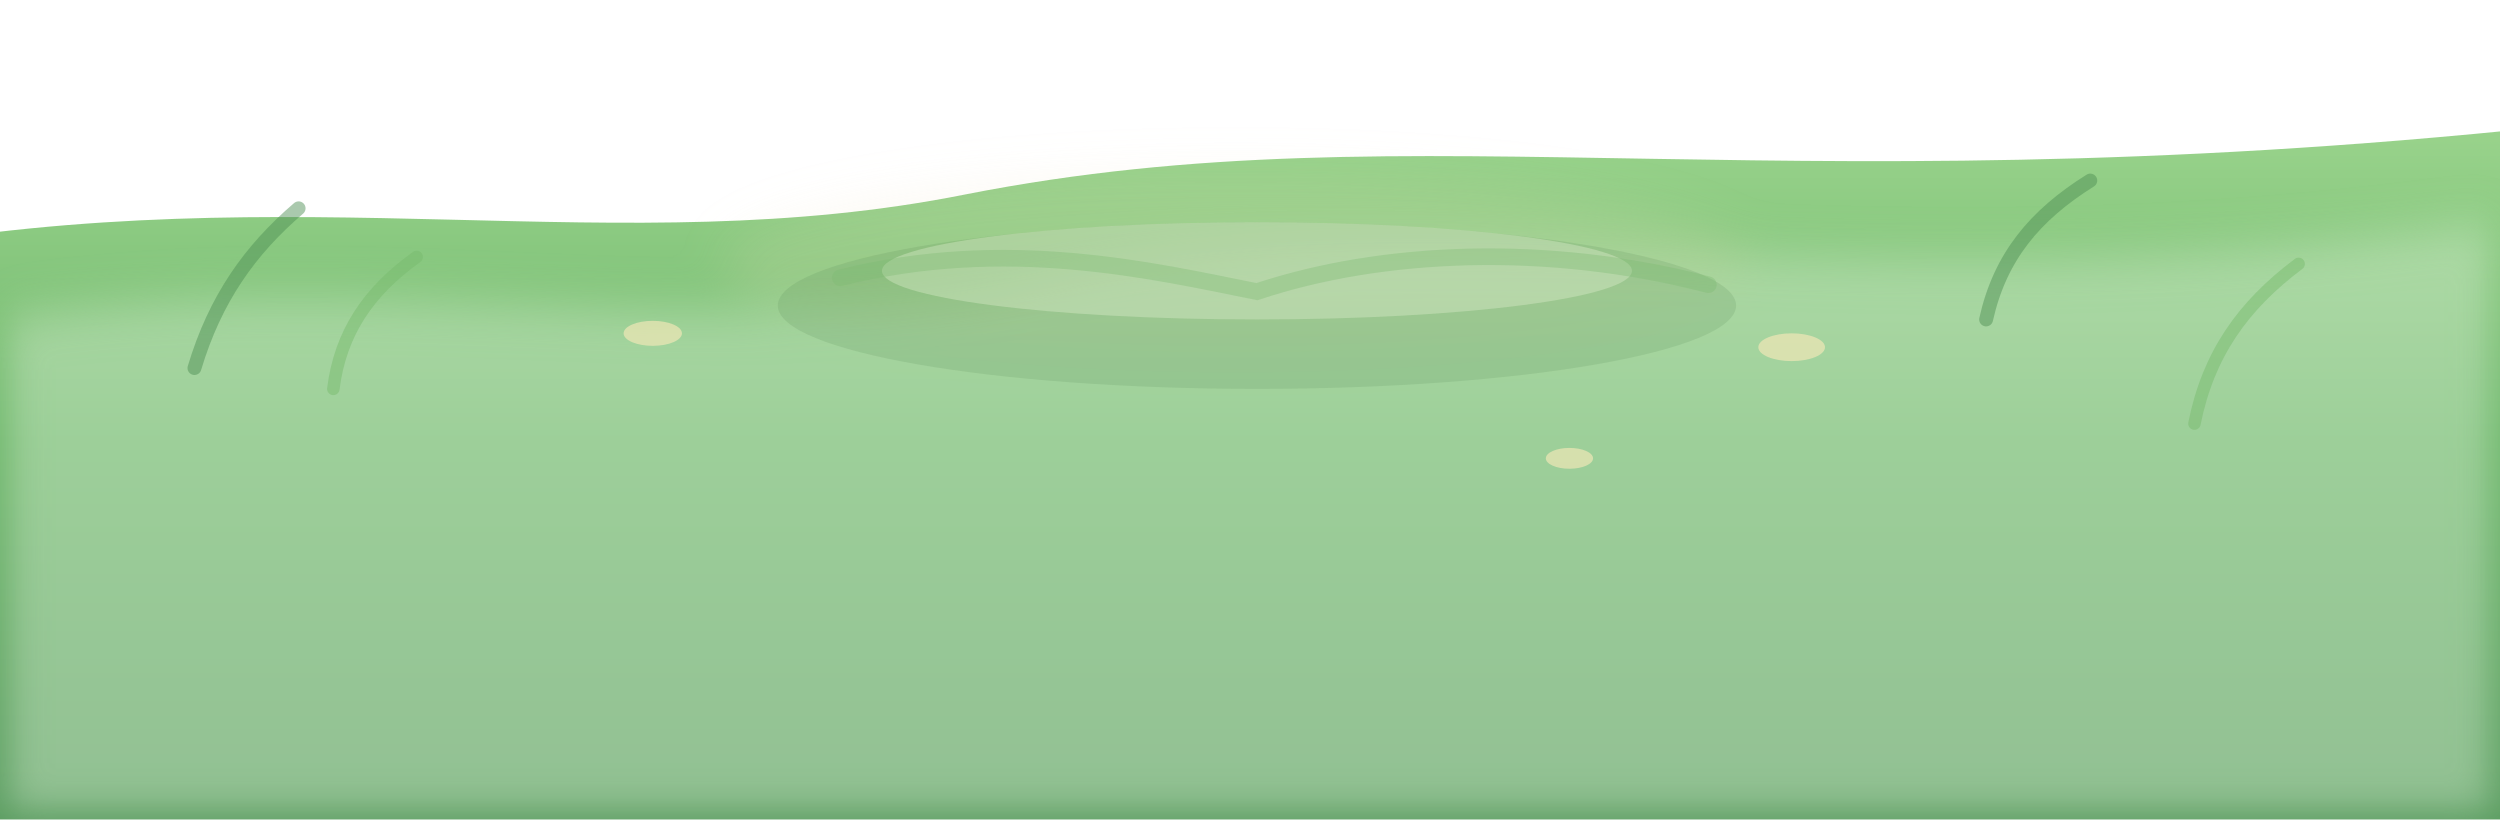
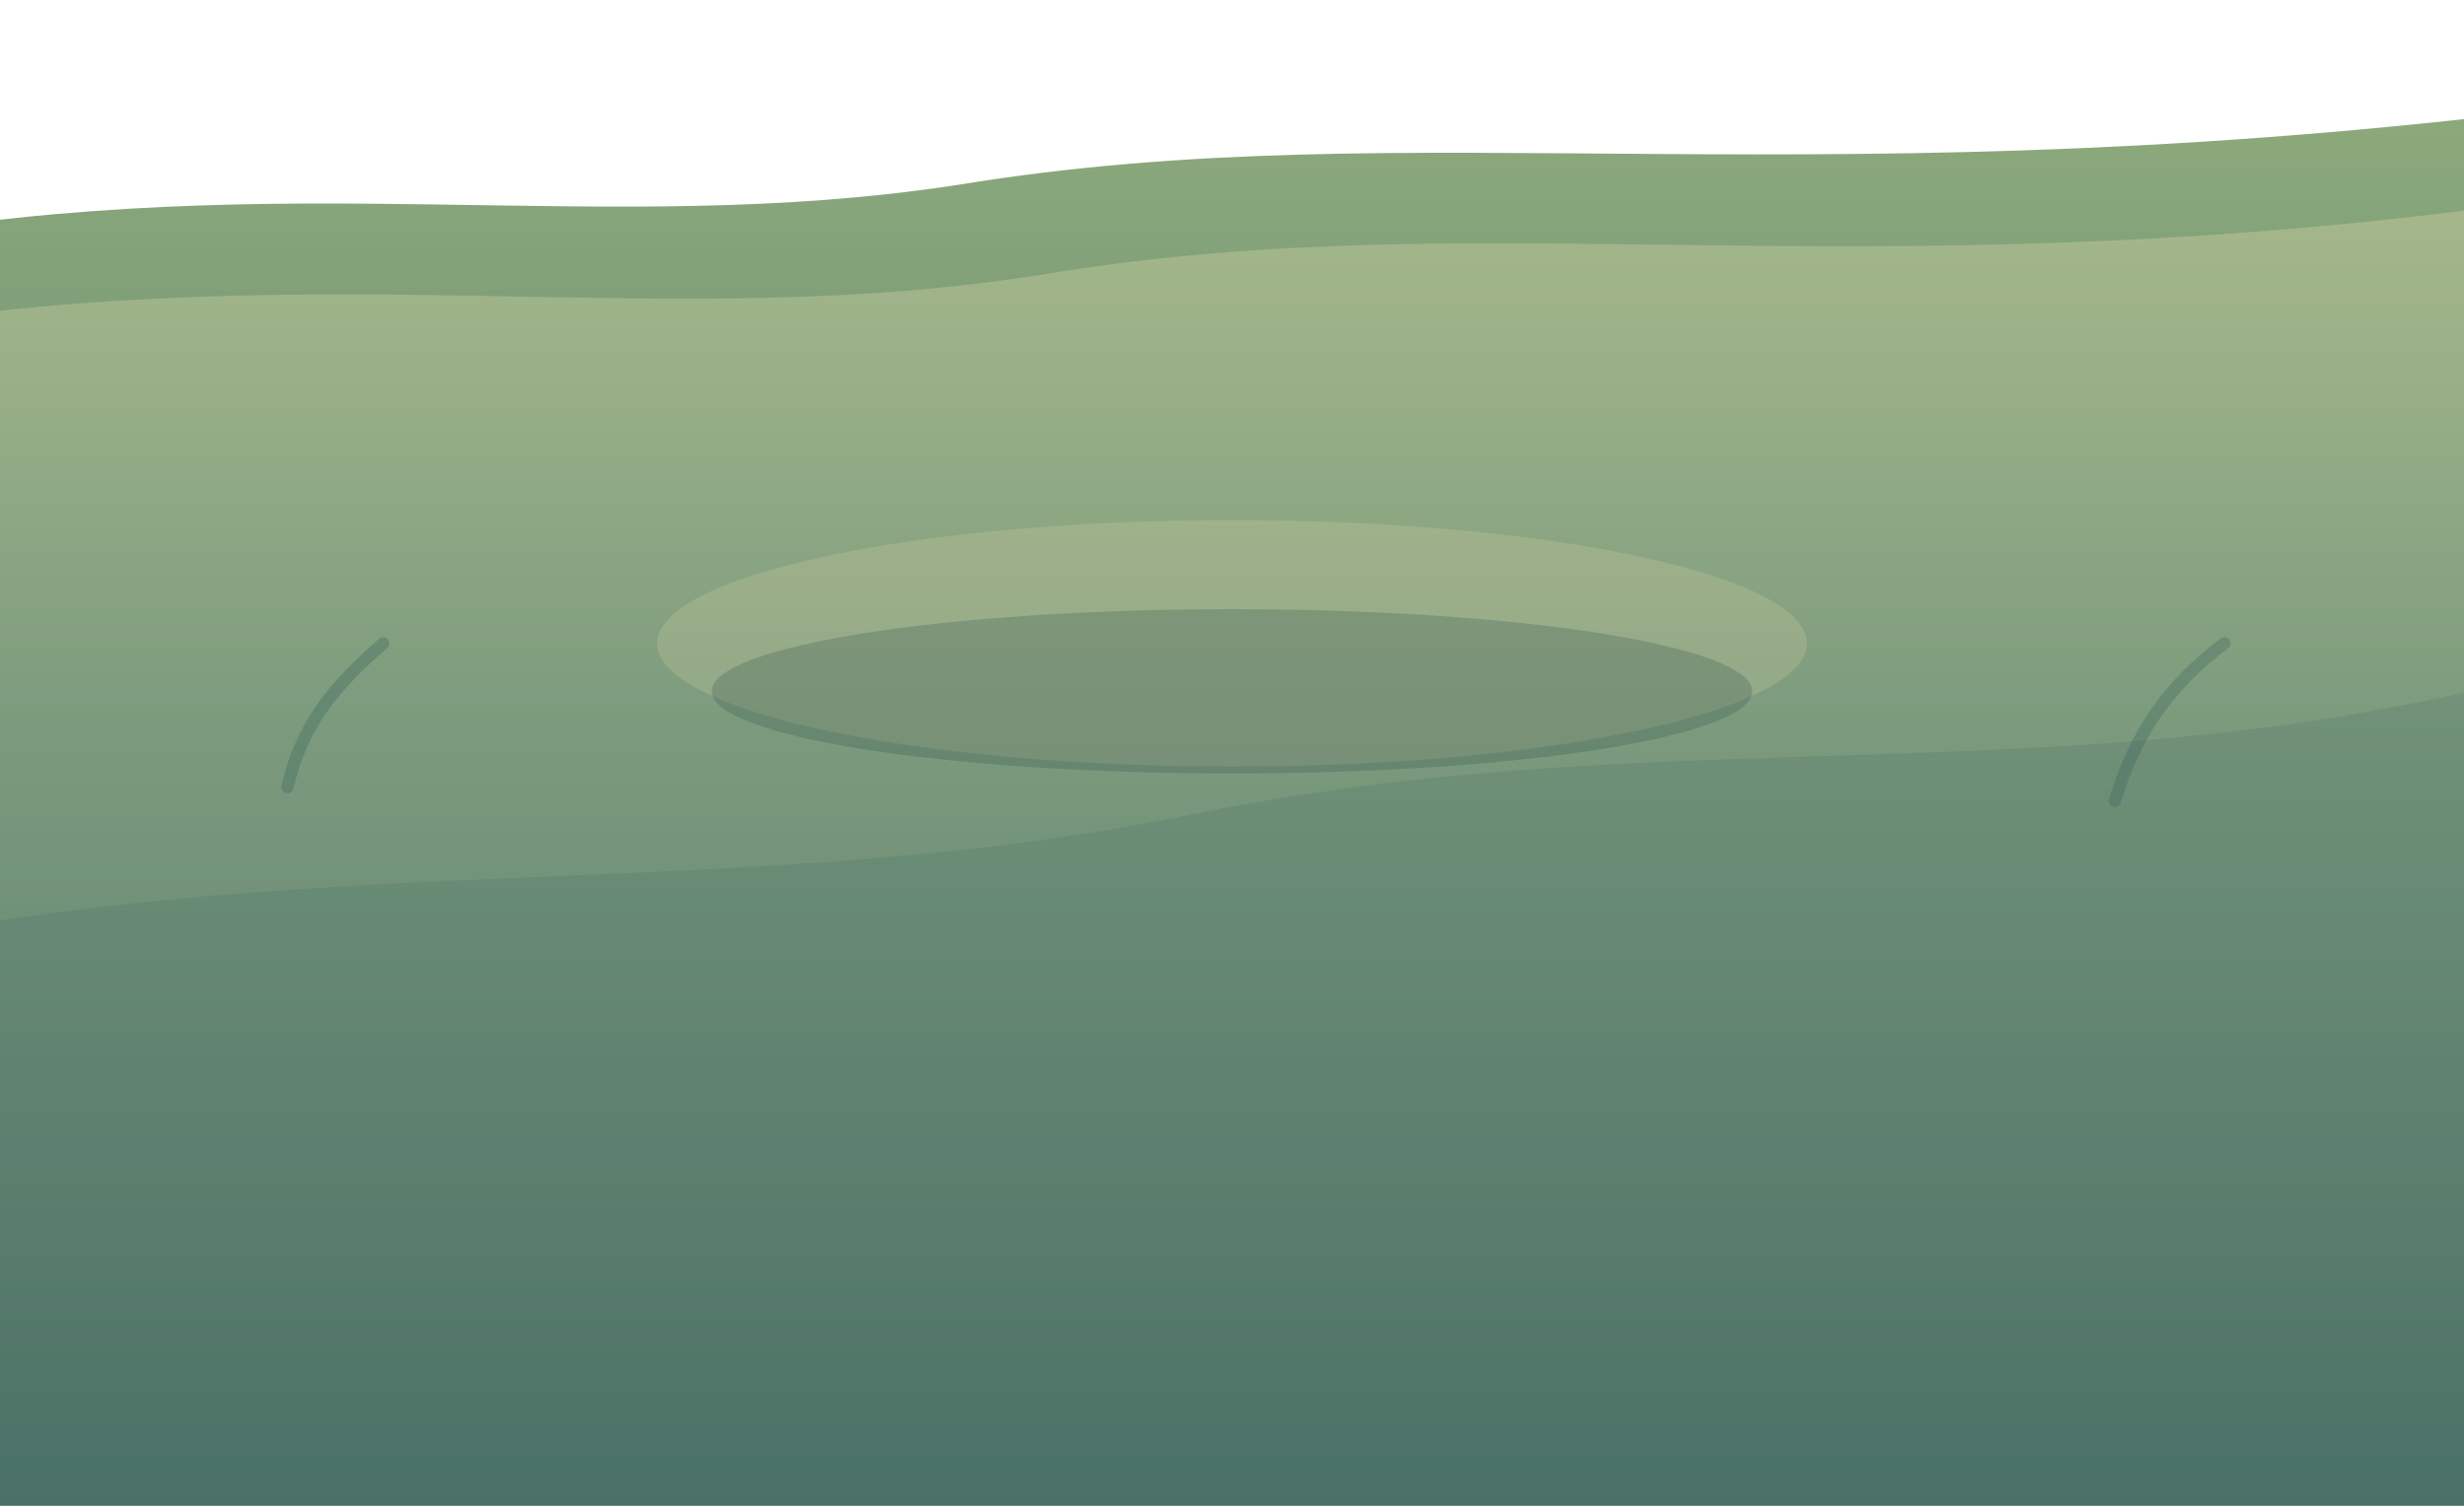
- <svg xmlns="http://www.w3.org/2000/svg" viewBox="0 0 360 118" preserveAspectRatio="none">
+ <svg xmlns="http://www.w3.org/2000/svg" viewBox="0 0 360 220" preserveAspectRatio="none">
  <defs>
    <linearGradient id="groundLip" x1="0" y1="0" x2="0" y2="1">
-       <stop offset="0" stop-color="#9BD48D" />
-       <stop offset="0.46" stop-color="#6EB76B" />
-       <stop offset="1" stop-color="#5A9C60" />
+       <stop offset="0" stop-color="#8EAA7C" />
+       <stop offset="0.45" stop-color="#628A72" />
+       <stop offset="1" stop-color="#4C7268" />
    </linearGradient>
-     <filter id="softBleedFront" x="-10%" y="-20%" width="120%" height="145%">
-       <feGaussianBlur stdDeviation="3.4" />
-     </filter>
+     <linearGradient id="softTop" x1="0" y1="0" x2="0" y2="1">
+       <stop offset="0" stop-color="#EEE4B2" stop-opacity="0.30" />
+       <stop offset="1" stop-color="#EEE4B2" stop-opacity="0" />
+     </linearGradient>
  </defs>
-   <path d="M-18,36 C43,25 89,38 139,28 C205,15 258,31 378,17 L378,118 L-18,118 Z" fill="url(#groundLip)" />
-   <g filter="url(#softBleedFront)" opacity="0.42">
-     <path d="M-12,48 C51,35 96,52 151,40 C216,27 270,47 372,30 L372,118 L-12,118 Z" fill="#DDF1D8" />
-     <ellipse cx="178" cy="38" rx="74" ry="13" fill="#F0E2BF" opacity="0.4" />
-   </g>
-   <ellipse cx="181" cy="44" rx="69" ry="12" fill="#4F7F4D" opacity="0.16" />
-   <ellipse cx="181" cy="39" rx="54" ry="7" fill="#E4F1D2" opacity="0.36" />
-   <path d="M121,40 C145,34 166,39 181,42 C199,36 223,35 246,41" fill="none" stroke="#7DBA72" stroke-width="2.4" stroke-linecap="round" opacity="0.36" />
-   <g fill="none" stroke-linecap="round" opacity="0.48">
-     <path d="M28,53 C31,43 36,36 43,30" stroke="#4E8E54" stroke-width="2" />
-     <path d="M48,56 C49,48 53,42 60,37" stroke="#77B96D" stroke-width="1.8" />
-     <path d="M286,46 C288,37 293,31 301,26" stroke="#4E8E54" stroke-width="2" />
-     <path d="M316,61 C318,51 323,44 331,38" stroke="#77B96D" stroke-width="1.8" />
-   </g>
-   <g fill="#F7E9B9" opacity="0.64">
-     <ellipse cx="94" cy="48" rx="4.2" ry="1.8" />
-     <ellipse cx="258" cy="50" rx="4.8" ry="2" />
-     <ellipse cx="226" cy="66" rx="3.4" ry="1.5" />
-   </g>
+   <path d="M-20,35 C42,24 88,35 140,27 C207,16 266,30 380,15 L380,220 L-20,220 Z" fill="url(#groundLip)" />
+   <path d="M-20,48 C50,37 97,49 153,40 C220,29 276,44 380,28 L380,220 L-20,220 Z" fill="url(#softTop)" />
+   <path d="M-20,138 C48,124 111,132 174,119 C248,104 306,118 380,96 L380,220 L-20,220 Z" fill="#416A61" opacity="0.20" />
+   <ellipse cx="180" cy="94" rx="84" ry="18" fill="#E8DDA9" opacity="0.20" />
+   <ellipse cx="180" cy="101" rx="76" ry="12" fill="#284C45" opacity="0.24" />
+   <path d="M42,115 C44,106 49,100 56,94" fill="none" stroke="#315E56" stroke-width="1.8" stroke-linecap="round" opacity="0.32" />
+   <path d="M309,117 C312,107 317,100 325,94" fill="none" stroke="#315E56" stroke-width="1.8" stroke-linecap="round" opacity="0.30" />
</svg>
